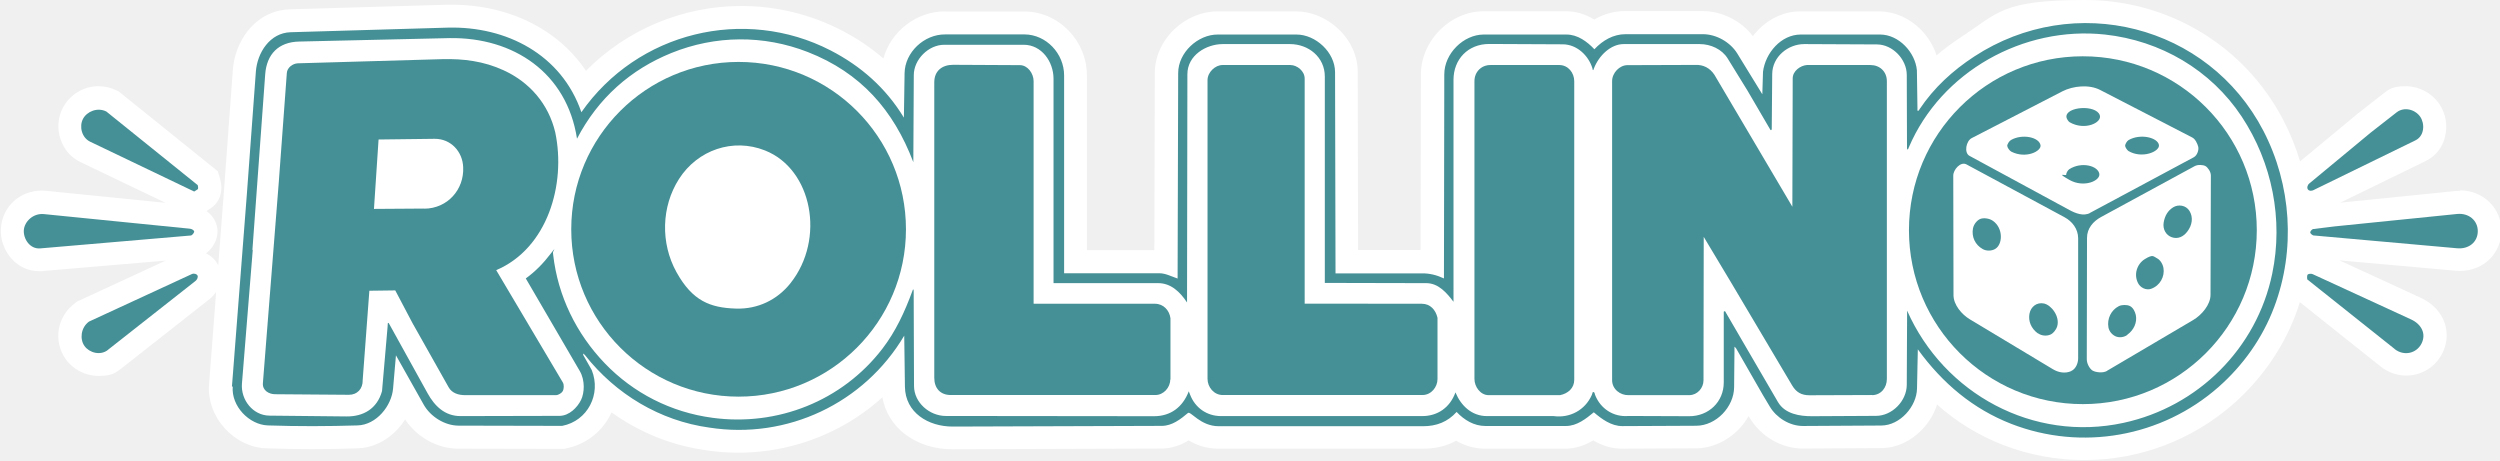
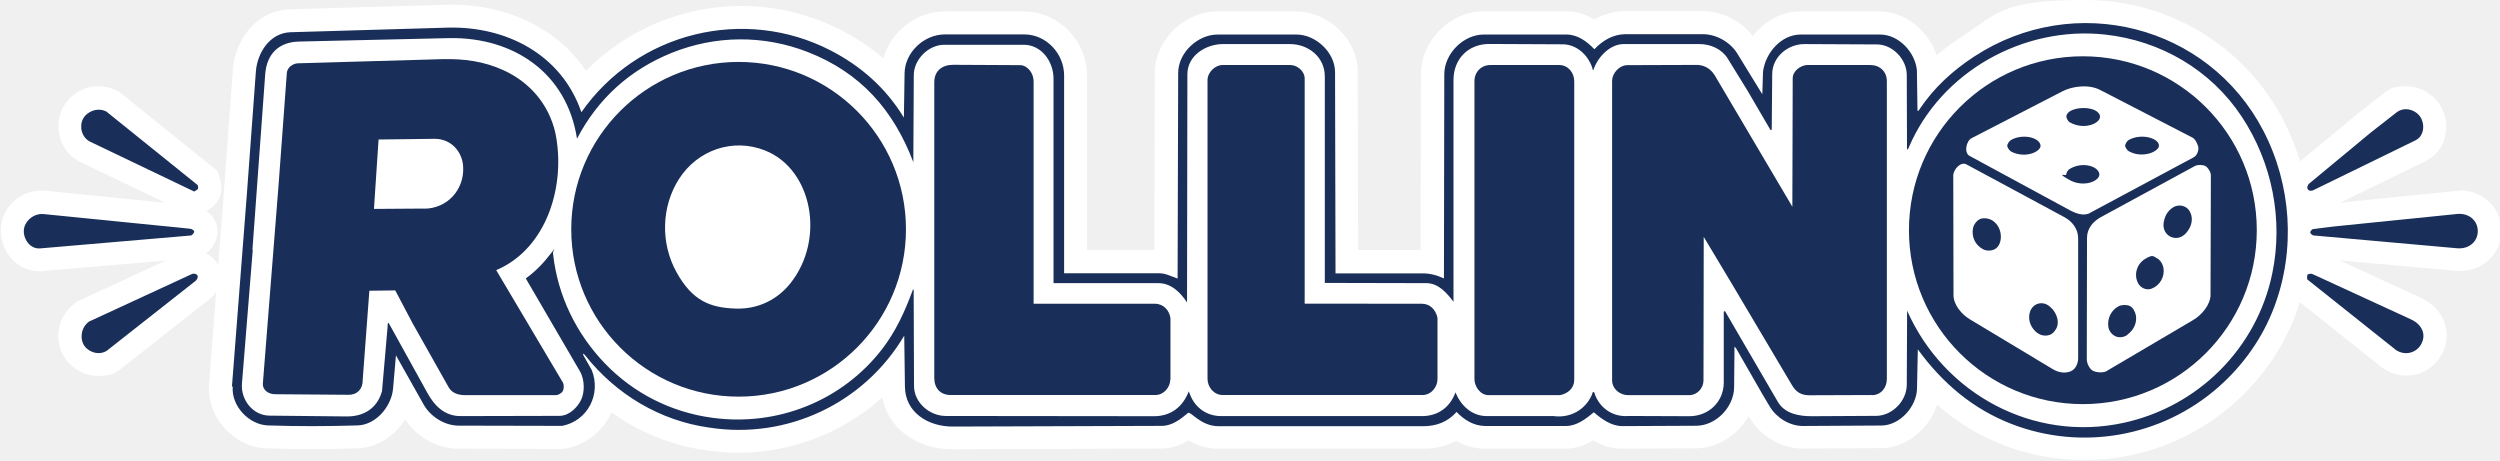
<svg xmlns="http://www.w3.org/2000/svg" id="Layer_1" version="1.1" viewBox="0 0 2172 400.2">
  <defs>
    <style>
      .st0 {
        fill: #fff;
      }

      .st1 {
-         fill: #459096;
+         fill: #192e59;
      }
    </style>
  </defs>
-   <path class="st0" d="M2136.9,165.8c-1.3,0-2.7,0-4,.2l-99.7,10.1,74.2-36.2c8.5-4.1,14.5-11.6,16.8-20.9,2.6-10,.6-20.9-5.3-29.2-6.5-9.2-17.5-14.9-28.7-14.9s-14.5,2.4-20.3,7l-22.4,17.5-.2.2-.2.2-48.8,40.4c-3.7-12.4-8.6-24.4-14.5-35.8C1950.3,40,1884.3,0,1811.6,0s-75.5,11.2-107.9,32.3c-7.6,5-14.7,10.2-21.2,15.8-2.7-8.3-7.5-16.2-13.9-22.6-10-10-22.7-15.5-35.7-15.6h-68.9c-13.5,0-26.4,5.7-36.5,16.1-1.6,1.7-3.2,3.5-4.6,5.4-10.2-13.4-26.9-21.8-43.9-21.8h-67.1c0,0,0,0,0,0h0c-9.4,0-18.5,2.5-26.8,7.4-7.8-4.8-15.9-7.2-24.4-7.2h-71.9c-28.8,0-54.2,25.5-54.3,54.6l-.3,152.8h-54.3c0,0-.3-154.8-.3-154.8,0-13.6-6.1-27.2-16.8-37.2-10.2-9.7-23.6-15.3-36.7-15.3h-68.4c-13.4,0-27,5.6-37.4,15.5-10.8,10.3-17,24.1-17,37.9l-.4,154h-58.6s0-151.9,0-151.9c0-14.4-5.6-28.1-15.7-38.6-10.4-10.8-24.1-16.8-38.7-16.8h-69c0-.1,0-.1,0-.1-25.1,0-47.1,17.8-53.4,40.9-11-9.5-23.3-17.8-36.9-24.7-26.6-13.7-56.5-20.9-86.5-20.9-51.1,0-99.7,20.6-135,56.3-9.7-14.4-22.4-26.6-37.6-36-22.6-14-49.9-21.4-78.9-21.4-1.4,0-2.8,0-4.2,0h0s0,0,0,0l-136.6,4c-14.2.4-27.1,7-36.4,18.6-7.5,9.4-12.2,21.5-13.1,34.1l-7.8,106.1-4.9,63.7c-.1-.3-.3-.6-.4-.9-2.3-4.2-5.9-7.5-10.2-9.6,2-1.5,3.8-3.3,5.4-5.5,4-5.6,5.5-12.1,4-18.3-1.3-5.2-4.5-9.8-9-12.9l.2-.2,3-1.9c6.7-4.2,12.4-13.4,8.4-26.6l-1.8-5.9-4.8-3.9-79.2-63.8-1.7-1.4-1.9-1c-5-2.5-10.5-3.8-16-3.8-13,0-24.9,7.2-31,18.8-4.3,8.2-5.1,18.1-2,27.2,2.9,8.9,9.1,16,17.3,19.9l73.9,35.4-103.6-10.4c-1.3-.1-2.6-.2-3.9-.2-9.1,0-17.7,3.2-24.2,9.1-6.7,6-10.7,14.4-11.3,23.6-.7,9.7,3,19.7,9.6,26.9,6.3,6.7,14.6,10.4,23.6,10.4s1.9,0,2.8-.1l107.2-9.1-75.1,34.7-1.8.8-1.6,1.2c-15.9,11.6-19.6,33-8.5,48.8,6.4,9.1,17.3,14.7,28.6,14.7s14.6-2.4,20.5-7l76-59.8c2.1-1.7,4.1-3.8,5.7-6.3l-6.2,80.8c-1,13.2,3.8,26.8,13.3,37.4,9.7,10.9,23,17.4,36.4,17.8,13.6.5,26.6.7,40,.7s25.6-.2,39.4-.7c13.1-.4,25.6-6.5,35.2-17.1,2.3-2.5,4.3-5.2,6.1-8,10,15.3,28,25.4,45.9,25.4l89.9.2h2s1.9-.4,1.9-.4c16.2-3.2,30-13.3,37.8-27.7.6-1.2,1.2-2.4,1.8-3.6,4.6,3.3,9.4,6.4,14.3,9.3,21,12.3,43.6,20.2,67.3,23.5,9.5,1.5,19.1,2.2,28.6,2.2,32.2,0,64.1-8.4,92.2-24.3,11.8-6.7,22.9-14.7,32.9-23.8,2.3,12.8,9.2,24,19.9,32.2,11,8.3,25.3,12.9,40.5,12.9h.3s181.7-.6,181.7-.6c9.4,0,17.4-3.3,23.7-7.1,6.2,3.7,14.7,7.2,25.5,7.2h177.8c10.9.1,20.6-2.2,29.1-6.9,7.9,4.6,16.3,6.9,25,6.9h70c9.5,0,17.5-3.3,24.1-7.2,6.6,3.9,15,7.2,24.7,7.2h.2s0,0,0,0l64.2-.3c13.5,0,27.1-6,37.2-16.4,3.4-3.5,6.3-7.4,8.7-11.6l1.1,1.8c9.7,16,27.6,26.4,45.7,26.4h.3s68.1-.4,68.1-.4c13.1,0,26.2-6.1,36-16.6,5.8-6.2,10.1-13.5,12.5-21.2,17.2,15.2,36.3,26.9,57.2,35,22.7,8.8,46.5,13.2,70.8,13.2,47.8,0,93.9-17.4,129.7-49,24.1-21.3,42.7-48,53.8-77.3,1.3-3.6,2.6-7.2,3.7-10.9l70.2,55.9h.1c0,0,.1.2.1.2,6.5,5,14.2,7.7,22.1,7.7,13,0,24.9-7.2,31-18.8,4.5-8.5,5.3-18,2.4-26.7-3.2-9.5-10.6-17.3-20.7-22l-70.8-32.6,100.9,9c1.2.1,2.5.2,3.7.2,10.1,0,19.4-3.7,26.2-10.5,6.4-6.5,9.9-15.2,9.9-24.6-.1-19.6-15.9-34.9-35.9-34.9Z" />
+   <path class="st0" d="M2136.9,165.8c-1.3,0-2.7,0-4,.2l-99.7,10.1,74.2-36.2c8.5-4.1,14.5-11.6,16.8-20.9,2.6-10,.6-20.9-5.3-29.2-6.5-9.2-17.5-14.9-28.7-14.9s-14.5,2.4-20.3,7l-22.4,17.5-.2.2-.2.2-48.8,40.4c-3.7-12.4-8.6-24.4-14.5-35.8C1950.3,40,1884.3,0,1811.6,0s-75.5,11.2-107.9,32.3c-7.6,5-14.7,10.2-21.2,15.8-2.7-8.3-7.5-16.2-13.9-22.6-10-10-22.7-15.5-35.7-15.6h-68.9c-13.5,0-26.4,5.7-36.5,16.1-1.6,1.7-3.2,3.5-4.6,5.4-10.2-13.4-26.9-21.8-43.9-21.8h-67.1c-9.4,0-18.5,2.5-26.8,7.4-7.8-4.8-15.9-7.2-24.4-7.2h-71.9c-28.8,0-54.2,25.5-54.3,54.6l-.3,152.8h-54.3l-.3-154.8c0-13.6-6.1-27.2-16.8-37.2-10.2-9.7-23.6-15.3-36.7-15.3h-68.4c-13.4,0-27,5.6-37.4,15.5-10.8,10.3-17,24.1-17,37.9l-.4,154h-58.6V65.4c0-14.4-5.6-28.1-15.7-38.6-10.4-10.8-24.1-16.8-38.7-16.8h-69v-.1c-25.1,0-47.1,17.8-53.4,40.9-11-9.5-23.3-17.8-36.9-24.7-26.6-13.7-56.5-20.9-86.5-20.9-51.1,0-99.7,20.6-135,56.3-9.7-14.4-22.4-26.6-37.6-36-22.6-14-49.9-21.4-78.9-21.4h-4.2l-136.6,4c-14.2.4-27.1,7-36.4,18.6-7.5,9.4-12.2,21.5-13.1,34.1l-7.8,106.1-4.9,63.7c-.1-.3-.3-.6-.4-.9-2.3-4.2-5.9-7.5-10.2-9.6,2-1.5,3.8-3.3,5.4-5.5,4-5.6,5.5-12.1,4-18.3-1.3-5.2-4.5-9.8-9-12.9l.2-.2,3-1.9c6.7-4.2,12.4-13.4,8.4-26.6l-1.8-5.9-4.8-3.9-79.2-63.8-1.7-1.4-1.9-1c-5-2.5-10.5-3.8-16-3.8-13,0-24.9,7.2-31,18.8-4.3,8.2-5.1,18.1-2,27.2,2.9,8.9,9.1,16,17.3,19.9l73.9,35.4-103.6-10.4c-1.3-.1-2.6-.2-3.9-.2-9.1,0-17.7,3.2-24.2,9.1-6.7,6-10.7,14.4-11.3,23.6-.7,9.7,3,19.7,9.6,26.9,6.3,6.7,14.6,10.4,23.6,10.4s1.9,0,2.8-.1l107.2-9.1-75.1,34.7-1.8.8-1.6,1.2c-15.9,11.6-19.6,33-8.5,48.8,6.4,9.1,17.3,14.7,28.6,14.7s14.6-2.4,20.5-7l76-59.8c2.1-1.7,4.1-3.8,5.7-6.3l-6.2,80.8c-1,13.2,3.8,26.8,13.3,37.4,9.7,10.9,23,17.4,36.4,17.8,13.6.5,26.6.7,40,.7s25.6-.2,39.4-.7c13.1-.4,25.6-6.5,35.2-17.1,2.3-2.5,4.3-5.2,6.1-8,10,15.3,28,25.4,45.9,25.4l89.9.2h2l1.9-.4c16.2-3.2,30-13.3,37.8-27.7.6-1.2,1.2-2.4,1.8-3.6,4.6,3.3,9.4,6.4,14.3,9.3,21,12.3,43.6,20.2,67.3,23.5,9.5,1.5,19.1,2.2,28.6,2.2,32.2,0,64.1-8.4,92.2-24.3,11.8-6.7,22.9-14.7,32.9-23.8,2.3,12.8,9.2,24,19.9,32.2,11,8.3,25.3,12.9,40.5,12.9h.3l181.7-.6c9.4,0,17.4-3.3,23.7-7.1,6.2,3.7,14.7,7.2,25.5,7.2h177.8c10.9.1,20.6-2.2,29.1-6.9,7.9,4.6,16.3,6.9,25,6.9h70c9.5,0,17.5-3.3,24.1-7.2,6.6,3.9,15,7.2,24.7,7.2h.2l64.2-.3c13.5,0,27.1-6,37.2-16.4,3.4-3.5,6.3-7.4,8.7-11.6l1.1,1.8c9.7,16,27.6,26.4,45.7,26.4h.3l68.1-.4c13.1,0,26.2-6.1,36-16.6,5.8-6.2,10.1-13.5,12.5-21.2,17.2,15.2,36.3,26.9,57.2,35,22.7,8.8,46.5,13.2,70.8,13.2,47.8,0,93.9-17.4,129.7-49,24.1-21.3,42.7-48,53.8-77.3,1.3-3.6,2.6-7.2,3.7-10.9l70.2,55.9h.1l.1.2c6.5,5,14.2,7.7,22.1,7.7,13,0,24.9-7.2,31-18.8,4.5-8.5,5.3-18,2.4-26.7-3.2-9.5-10.6-17.3-20.7-22l-70.8-32.6,100.9,9c1.2.1,2.5.2,3.7.2,10.1,0,19.4-3.7,26.2-10.5,6.4-6.5,9.9-15.2,9.9-24.6-.1-19.6-15.9-34.9-35.9-34.9l-.4.4Z" />
  <g>
    <path class="st1" d="M165,198.7c1.8.2,3.5,1.4,3.7,2.3s-1.6,3.5-2.9,3.6l-130.8,11.2c-9.1.8-14.8-8.4-14.3-15.8s8-14.9,17.4-14l126.9,12.7Z" />
-     <path class="st1" d="M171.7,160.6c.3,1,.8,3.4,0,3.9l-3,1.9-90.4-43.3c-7.4-3.6-9.6-13.3-6.2-19.8s12.6-10.3,20.3-6.4l79.2,63.8Z" />
-     <path class="st1" d="M93.8,304c-6.6,5.2-16.2,2.5-20.4-3.4s-3.3-15.9,3.9-21.2l89.4-41.3c1.7-.8,4.2-.2,4.9,1.3s-.4,3.7-1.9,4.8l-76,59.8Z" />
+     <path class="st1" d="M171.7,160.6c.3,1,.8,3.4,0,3.9l-3,1.9-90.4-43.3c-7.4-3.6-9.6-13.3-6.2-19.8s12.6-10.3,20.3-6.4l79.2,63.8.1-.1Z" />
+     <path class="st1" d="M93.8,304c-6.6,5.2-16.2,2.5-20.4-3.4s-3.3-15.9,3.9-21.2l89.4-41.3c1.7-.8,4.2-.2,4.9,1.3s-.4,3.7-1.9,4.8l-76,59.8h.1Z" />
    <g>
-       <path class="st1" d="M1016.7,329.8c0,6.9-5.8,13.4-12.9,13.4h-177.7c-9.2,0-14.4-5.9-14.4-15v-166.8s0-89.9,0-89.9c0-10.1,7-15.2,16.4-15.2l58,.3c6.7,0,11.9,7.1,11.9,14v193.3s105.4,0,105.4,0c7.5,0,12.6,5.8,13.5,12.6v53.3Z" />
+       <path class="st1" d="M1016.7,329.8c0,6.9-5.8,13.4-12.9,13.4h-177.7c-9.2,0-14.4-5.9-14.4-15V71.5c0-10.1,7-15.2,16.4-15.2l58,.3c6.7,0,11.9,7.1,11.9,14v193.3h105.4c7.5,0,12.6,5.8,13.5,12.6v53.3h-.2Z" />
      <g>
-         <path class="st1" d="M359,281.9l-15.6-29.6-22.5.3-5.8,77.7c.2,7.4-4.7,12.8-12.1,12.7l-64-.5c-5.1,0-11.1-3.1-10.6-9.6l13.8-174.5,7-95c.3-4.7,5.2-8.3,9.7-8.4l125.1-3.6c18.9-.5,36.4,1.8,53.4,9.6,22.8,10.4,39.2,29.4,45,54,9.5,45-6.7,100.8-51.3,119.7l57.9,97.6c1.2,2,.9,5.7,0,7.4s-3.8,3.6-6,3.6h-79c-5.4,0-11.3-1.6-14.2-6.8l-30.7-54.5ZM368.6,181.3c20.1-.1,34.8-16.6,33.8-36.1-.5-13.5-10.7-24.7-24.8-24.6l-48.7.6-4,60.3,43.7-.3Z" />
-         <path class="st1" d="M787.1,199.2c0,80.3-65.1,145.4-145.4,145.4s-145.4-65.1-145.4-145.4,65.1-145.4,145.4-145.4,145.4,65.1,145.4,145.4ZM639.5,268.1c19,.6,35.9-7.7,47.3-22.1,30.4-38.3,19-99-22.2-115.3-27.8-11-58.5-.5-74.7,24.8-15.4,24.1-16.1,55.8-2.2,80.9s29.3,31,51.7,31.7Z" />
+         <path class="st1" d="M359,281.9l-15.6-29.6-22.5.3-5.8,77.7c.2,7.4-4.7,12.8-12.1,12.7l-64-.5c-5.1,0-11.1-3.1-10.6-9.6l13.8-174.5,7-95c.3-4.7,5.2-8.3,9.7-8.4l125.1-3.6c18.9-.5,36.4,1.8,53.4,9.6,22.8,10.4,39.2,29.4,45,54,9.5,45-6.7,100.8-51.3,119.7l57.9,97.6c1.2,2,.9,5.7,0,7.4s-3.8,3.6-6,3.6h-79c-5.4,0-11.3-1.6-14.2-6.8l-30.7-54.5-.1-.1ZM368.6,181.3c20.1-.1,34.8-16.6,33.8-36.1-.5-13.5-10.7-24.7-24.8-24.6l-48.7.6-4,60.3,43.7-.3v.1Z" />
+         <path class="st1" d="M787.1,199.2c0,80.3-65.1,145.4-145.4,145.4s-145.4-65.1-145.4-145.4,65.1-145.4,145.4-145.4,145.4,65.1,145.4,145.4h0ZM639.5,268.1c19,.6,35.9-7.7,47.3-22.1,30.4-38.3,19-99-22.2-115.3-27.8-11-58.5-.5-74.7,24.8-15.4,24.1-16.1,55.8-2.2,80.9,13.9,25.1,29.3,31,51.7,31.7h.1Z" />
      </g>
    </g>
    <g>
-       <path class="st1" d="M201.5,335.9l13-167.5,7.8-106.2c1.2-16.4,12.2-33.7,30.2-34.2l136.6-4c50.8-1.3,98.8,23.3,116,73.5,48.8-69.8,141.6-92.2,216.5-53.7,26.4,13.6,48,32.6,63.7,58.4l.6-38.7c.3-18,16.9-33.7,35.2-33.6h69c18.9.1,34.4,16.7,34.4,35.6v171.9s82.7,0,82.7,0c5.2,0,10,2.5,15.9,4.6l.5-178.5c0-18,17.3-33.6,34.4-33.5h68.4c16.5,0,33.4,15.3,33.5,32.6l.4,174.9h74.9c6.8-.1,12.8,1.4,19.3,4.4l.3-177.3c0-18.1,16.7-34.6,34.3-34.6h71.9c9.6,0,17.9,6.1,24.2,12.8,7.2-7.7,16.4-13.1,27.1-13.1h67.1c11.8,0,23.8,6.9,29.9,16.7l21.8,35.5.6-19.6c2.1-16.3,15.7-32.3,32.8-32.3h68.9c16.3,0,30.6,15.5,32,31.1l.5,33.8c-.4,2.1,1.2,1.6,1.8,0,12.7-18.9,28.7-33.5,47.5-45.8,86.9-56.8,203.3-27.7,251.2,64.5,24.4,47,28.2,103.4,9.4,153.2-10.1,26.9-27,50.6-48.3,69.4-49.4,43.5-118.9,55.8-180,32.1-33.2-12.9-59.9-35.3-81.3-64.8l-.7,34.1c-.3,15.5-14.7,32-31,32.1l-68.1.4c-11.6,0-23-7.2-28.7-16.7l-6.1-10.2-23.3-40.6c-.2-.3-1.4-1.6-1.4-1.3v3s-.3,32.2-.3,32.2c-.2,17-15.5,33.3-32.9,33.4l-64.2.3c-9.7,0-18-6.2-24.8-12-6.8,5.6-14.7,11.9-24.2,11.9h-70c-9.8,0-18.3-5.1-25-12.2-7.8,8.7-17.6,12.4-29.1,12.4h-177.8c-15.7-.1-24.2-13.4-26.5-11.5-6.4,5.4-13.8,11.2-22.8,11.2l-181.7.6c-21,0-41.1-12-41.4-34.6l-.6-44.4c-34.8,58.8-101.7,90.4-169.3,79.9-42.9-5.9-81.3-29-108-62.9l-1.4-1.4c-.2-.2-.3,1.2-.1,1.4l.8,1.4,6.5,11.5c8.4,20.9-3.5,44.2-25.7,48.5l-89.9-.2c-12.2,0-24.5-7.9-30.3-18.1l-24.2-43-2.5,28.9c-1.3,15.1-14.5,31.5-30.8,32-26.6.8-51.4.9-78.1,0-16-.6-31.8-16.6-30.4-33.8ZM219.6,217.1l-9.4,116.2c-1.1,14.1,9.5,27.6,23.8,27.8l66.9.7c14.9.2,26.8-6.8,31-22l4.8-55.5.2-3.3c0-.4.6-.6.8-.3l1.1,1.9,32.7,59.1c6.1,11,14.9,19.8,28.6,19.8l85.9-.2c8.8,0,15.8-7.7,18.8-13.8s3.6-17-1-25l-47-80.6c8.1-5.8,15.4-13.3,21.4-21.2s2.2-2.1,2.2-1.5l.2,2.2c4.1,35.8,20.1,68.5,44.9,94.3s57.4,42.5,93.6,47.3c56.5,7.6,112.7-14.7,147.5-60,11.6-15.1,19.4-32,26.1-50.2.5-2,1.2-1.7,1.1.3l.3,82.2c0,14.4,13.4,26.1,27.7,26.1l180.8.2c14.4,0,24.9-7.8,30.2-21.6l1.2,3c4.3,11.1,14.3,18.5,26.9,18.5h174.7c13.5,0,24.2-7.5,28.9-20.6,4.7,11.5,14.2,20.6,27.3,20.6h58c14.1,1.9,27.3-5.2,33.1-18.2l.9-2.6c.2-.5,1.3.2,1.5.6l.5,1.8c4.7,12,16,19.4,29,18.3l52.9.2c16.8,0,29.9-12.5,29.9-29.3v-59s0-2.4,0-2.4c0-.4,1.1-.7,1.3-.3l1,1.8,44.8,76.9c6.1,10.4,19,12.4,29.9,12.3l55.3-.3c13.9,0,26.6-12.8,26.7-26.9l.3-64.5c32.1,72.4,109.7,114.4,187.9,97.5,64.8-14,115.8-64.6,129.3-129.6,9.8-47,0-96.4-26.5-136.5-26.9-40.6-70.4-66-118.9-71.3-70.6-7.6-142.2,32.1-170.3,98-.6,1.9-1.4,2.8-1.6.8l-.2-63.7c0-13.5-12.2-26.4-25.8-26.5l-63.2-.3c-14.3,0-27.8,11.1-27.9,26l-.4,47.1c.2,1.3-.6,2.3-1.3,1.2l-19.8-33.9-17.2-27.9c-5-8.1-14.8-12.5-24.3-12.5h-66.1c-11,0-21.5,9.8-25.9,21.4-.4,1.7-1,1.8-1.2-.4-3.5-11.2-13.6-20.8-25.9-20.8l-63.8-.3c-18.3,0-31,13.2-31,31.2v192.8c-5.6-7.4-12.9-16.2-23.6-16.2l-88.2-.2V66.5c0-17-14.3-28.2-30.3-28.2h-58.3c-14.4,0-30.8,9.7-30.8,26.2l-.3,198.3c-6.1-9.3-14.1-16.8-25-16.8h-91c0-.1,0-177.6,0-177.6,0-14.8-10.3-29.5-25.9-29.5h-68.9c-13.7-.1-26.6,12.7-26.6,26.4l-.4,75.6c-17.3-45.5-45.9-77.8-91.7-95.7-38.5-15-80.3-14.6-118.4.8-35.6,14.4-63.7,39.2-82.1,74.5-8.8-57.2-55-88.2-110.7-87.4l-130.7,3c-17.8.4-28.2,10.8-29.5,28.5l-11.1,152.5Z" />
-       <path class="st1" d="M1248.9,276.1v53.3c0,6.8-5.4,13.8-13.1,13.8h-173.5c-7.6,0-13.2-6.8-13.2-14.1V69.6c0-6.9,6.8-13.1,12.9-13.1h59.1c5.8,0,12.4,5.2,12.4,11.8v195.5c.1,0,101.8.1,101.8.1,7.3,0,12,5.3,13.6,12.2Z" />
+       <path class="st1" d="M201.5,335.9l13-167.5,7.8-106.2c1.2-16.4,12.2-33.7,30.2-34.2l136.6-4c50.8-1.3,98.8,23.3,116,73.5,48.8-69.8,141.6-92.2,216.5-53.7,26.4,13.6,48,32.6,63.7,58.4l.6-38.7c.3-18,16.9-33.7,35.2-33.6h69c18.9.1,34.4,16.7,34.4,35.6v171.9h82.7c5.2,0,10,2.5,15.9,4.6l.5-178.5c0-18,17.3-33.6,34.4-33.5h68.4c16.5,0,33.4,15.3,33.5,32.6l.4,174.9h74.9c6.8-.1,12.8,1.4,19.3,4.4l.3-177.3c0-18.1,16.7-34.6,34.3-34.6h71.9c9.6,0,17.9,6.1,24.2,12.8,7.2-7.7,16.4-13.1,27.1-13.1h67.1c11.8,0,23.8,6.9,29.9,16.7l21.8,35.5.6-19.6c2.1-16.3,15.7-32.3,32.8-32.3h68.9c16.3,0,30.6,15.5,32,31.1l.5,33.8c-.4,2.1,1.2,1.6,1.8,0,12.7-18.9,28.7-33.5,47.5-45.8,86.9-56.8,203.3-27.7,251.2,64.5,24.4,47,28.2,103.4,9.4,153.2-10.1,26.9-27,50.6-48.3,69.4-49.4,43.5-118.9,55.8-180,32.1-33.2-12.9-59.9-35.3-81.3-64.8l-.7,34.1c-.3,15.5-14.7,32-31,32.1l-68.1.4c-11.6,0-23-7.2-28.7-16.7l-6.1-10.2-23.3-40.6c-.2-.3-1.4-1.6-1.4-1.3v3l-.3,32.2c-.2,17-15.5,33.3-32.9,33.4l-64.2.3c-9.7,0-18-6.2-24.8-12-6.8,5.6-14.7,11.9-24.2,11.9h-70c-9.8,0-18.3-5.1-25-12.2-7.8,8.7-17.6,12.4-29.1,12.4h-177.8c-15.7-.1-24.2-13.4-26.5-11.5-6.4,5.4-13.8,11.2-22.8,11.2l-181.7.6c-21,0-41.1-12-41.4-34.6l-.6-44.4c-34.8,58.8-101.7,90.4-169.3,79.9-42.9-5.9-81.3-29-108-62.9l-1.4-1.4c-.2-.2-.3,1.2-.1,1.4l.8,1.4,6.5,11.5c8.4,20.9-3.5,44.2-25.7,48.5l-89.9-.2c-12.2,0-24.5-7.9-30.3-18.1l-24.2-43-2.5,28.9c-1.3,15.1-14.5,31.5-30.8,32-26.6.8-51.4.9-78.1,0-16-.6-31.8-16.6-30.4-33.8l-.7.1ZM219.6,217.1l-9.4,116.2c-1.1,14.1,9.5,27.6,23.8,27.8l66.9.7c14.9.2,26.8-6.8,31-22l4.8-55.5.2-3.3c0-.4.6-.6.8-.3l1.1,1.9,32.7,59.1c6.1,11,14.9,19.8,28.6,19.8l85.9-.2c8.8,0,15.8-7.7,18.8-13.8s3.6-17-1-25l-47-80.6c8.1-5.8,15.4-13.3,21.4-21.2s2.2-2.1,2.2-1.5l.2,2.2c4.1,35.8,20.1,68.5,44.9,94.3,24.8,25.8,57.4,42.5,93.6,47.3,56.5,7.6,112.7-14.7,147.5-60,11.6-15.1,19.4-32,26.1-50.2.5-2,1.2-1.7,1.1.3l.3,82.2c0,14.4,13.4,26.1,27.7,26.1l180.8.2c14.4,0,24.9-7.8,30.2-21.6l1.2,3c4.3,11.1,14.3,18.5,26.9,18.5h174.7c13.5,0,24.2-7.5,28.9-20.6,4.7,11.5,14.2,20.6,27.3,20.6h58c14.1,1.9,27.3-5.2,33.1-18.2l.9-2.6c.2-.5,1.3.2,1.5.6l.5,1.8c4.7,12,16,19.4,29,18.3l52.9.2c16.8,0,29.9-12.5,29.9-29.3v-61.4c0-.4,1.1-.7,1.3-.3l1,1.8,44.8,76.9c6.1,10.4,19,12.4,29.9,12.3l55.3-.3c13.9,0,26.6-12.8,26.7-26.9l.3-64.5c32.1,72.4,109.7,114.4,187.9,97.5,64.8-14,115.8-64.6,129.3-129.6,9.8-47,0-96.4-26.5-136.5-26.9-40.6-70.4-66-118.9-71.3-70.6-7.6-142.2,32.1-170.3,98-.6,1.9-1.4,2.8-1.6.8l-.2-63.7c0-13.5-12.2-26.4-25.8-26.5l-63.2-.3c-14.3,0-27.8,11.1-27.9,26l-.4,47.1c.2,1.3-.6,2.3-1.3,1.2l-19.8-33.9-17.2-27.9c-5-8.1-14.8-12.5-24.3-12.5h-66.1c-11,0-21.5,9.8-25.9,21.4-.4,1.7-1,1.8-1.2-.4-3.5-11.2-13.6-20.8-25.9-20.8l-63.8-.3c-18.3,0-31,13.2-31,31.2v192.8c-5.6-7.4-12.9-16.2-23.6-16.2l-88.2-.2V66.5c0-17-14.3-28.2-30.3-28.2h-58.3c-14.4,0-30.8,9.7-30.8,26.2l-.3,198.3c-6.1-9.3-14.1-16.8-25-16.8h-91V68.4c0-14.8-10.3-29.5-25.9-29.5h-68.9c-13.7-.1-26.6,12.7-26.6,26.4l-.4,75.6c-17.3-45.5-45.9-77.8-91.7-95.7-38.5-15-80.3-14.6-118.4.8-35.6,14.4-63.7,39.2-82.1,74.5-8.8-57.2-55-88.2-110.7-87.4l-130.7,3c-17.8.4-28.2,10.8-29.5,28.5l-11.1,152.5h.3Z" />
+       <path class="st1" d="M1248.9,276.1v53.3c0,6.8-5.4,13.8-13.1,13.8h-173.5c-7.6,0-13.2-6.8-13.2-14.1V69.6c0-6.9,6.8-13.1,12.9-13.1h59.1c5.8,0,12.4,5.2,12.4,11.8v195.5c.1,0,101.8.1,101.8.1,7.3,0,12,5.3,13.6,12.2h0Z" />
      <g>
-         <path class="st1" d="M1626.5,343.2l-54.5.2c-6.9,0-11.4-2.6-14.9-8.4l-53.1-89.5-23.8-39.7-.2,124.6c0,6.8-5.4,12.8-12.2,12.9h-53c-7,.2-14.2-5.1-14.2-13V70.5c0-7.2,6.5-13.9,13.3-13.9l59-.2c7-.3,12.7,2.7,16.6,8.6l67.7,114.6.3-111.5c0-6.5,6.8-11.2,12.3-11.6h55.2c8,0,14.3,5.5,14.3,14.1v258.7c0,7.3-4.9,13.9-12.8,14Z" />
+         <path class="st1" d="M1626.5,343.2l-54.5.2c-6.9,0-11.4-2.6-14.9-8.4l-53.1-89.5-23.8-39.7-.2,124.6c0,6.8-5.4,12.8-12.2,12.9h-53c-7,.2-14.2-5.1-14.2-13V70.5c0-7.2,6.5-13.9,13.3-13.9l59-.2c7-.3,12.7,2.7,16.6,8.6l67.7,114.6.3-111.5c0-6.5,6.8-11.2,12.3-11.6h55.2c8,0,14.3,5.5,14.3,14.1v258.7c0,7.3-4.9,13.9-12.8,14v-.1Z" />
        <path class="st1" d="M1355.4,343.3h-62.4c-6.9-.2-12-7.3-12-14.1V70.5c0-8.2,6.2-14.1,14-14h59.9c7.5.1,12.8,6.7,12.8,14.1v259.4c0,7.2-5.4,11.9-12.3,13.3Z" />
      </g>
      <g>
-         <path class="st1" d="M2010.5,204.7c-1.5-.1-3.4-1.9-3.4-2.8s1.5-2.7,2.5-2.9l18.7-2.3,106.5-10.8c10-1,17.9,5.6,17.9,14.9,0,9.6-7.9,15.8-17.9,14.9l-124.4-11.1Z" />
-         <path class="st1" d="M2010.4,165c-2.2,1.1-4.1,1-5.2-.3s-.6-3.8,1-5.2l53.6-44.4,22.4-17.5c6.6-5.1,16-2.5,20.4,3.7,4.2,6,3.9,16.7-4,20.6l-88.1,43Z" />
-         <path class="st1" d="M2080.5,303.2l-75.9-60.4c-.3-1.2-.3-3.3.2-4.1s3.2-1.2,4.5-.5l85.4,39.3c8.8,4,13.6,12.4,9,21.2-4.3,8.2-14.9,11-23.2,4.6Z" />
-         <path class="st1" d="M1960.7,200c0,83.4-67.6,151.1-151.1,151.1s-151.1-67.6-151.1-151.1,67.6-151.1,151.1-151.1,151.1,67.6,151.1,151.1ZM1815.7,185l90.3-48.4c3.1-1.7,4.5-6.6,3.8-9.2s-2.5-6.6-5.1-7.9l-80.2-41.4c-9.5-4.9-23.4-3.5-32.6,1.2l-78.9,40.7c-4.9,2.5-6.8,12.8-1.9,15.4l86.9,47.1c5.2,2.8,12.1,5.6,17.9,2.5ZM1799.5,322.3c3.9-1.7,6-6.7,6-11v-104.2c0-8.2-5.1-14.7-11.9-18.4l-85.2-45.9c-5-2.7-11.4,4.6-11.4,9.7l.2,103.9c0,8.4,7.1,16.7,14,20.9l72.4,43.5c4.7,2.8,10.5,4,15.9,1.6ZM1830.5,322.2l75-44.2c7.3-4.3,15-13.3,15-21.8l.3-103.7c0-3.3-2.6-7-4.7-8.2s-6.7-1.4-9.3,0l-81.5,44.3c-6.7,3.7-12.1,9.8-12.1,18l-.2,105.5c0,4.1,2.7,8.5,5.1,9.9s8.7,2.4,12.4.3Z" />
-         <path class="st1" d="M1770.4,289.6c-5.7-4.2-8.4-10.6-7.2-17,1.1-6.1,6.4-10.3,12.7-8.9s13.9,11.2,11.4,19.8c-1,3.2-3.5,6.1-5.7,7.1-3.4,1.6-8,1.2-11.1-1.1Z" />
+         <path class="st1" d="M2010.5,204.7c-1.5-.1-3.4-1.9-3.4-2.8s1.5-2.7,2.5-2.9l18.7-2.3,106.5-10.8c10-1,17.9,5.6,17.9,14.9s-7.9,15.8-17.9,14.9l-124.4-11.1.1.1Z" />
+         <path class="st1" d="M2010.4,165c-2.2,1.1-4.1,1-5.2-.3s-.6-3.8,1-5.2l53.6-44.4,22.4-17.5c6.6-5.1,16-2.5,20.4,3.7,4.2,6,3.9,16.7-4,20.6l-88.1,43-.1.1Z" />
+         <path class="st1" d="M2080.5,303.2l-75.9-60.4c-.3-1.2-.3-3.3.2-4.1s3.2-1.2,4.5-.5l85.4,39.3c8.8,4,13.6,12.4,9,21.2-4.3,8.2-14.9,11-23.2,4.6v-.1Z" />
+         <path class="st1" d="M1960.7,200c0,83.4-67.6,151.1-151.1,151.1s-151.1-67.6-151.1-151.1,67.6-151.1,151.1-151.1,151.1,67.6,151.1,151.1ZM1815.7,185l90.3-48.4c3.1-1.7,4.5-6.6,3.8-9.2s-2.5-6.6-5.1-7.9l-80.2-41.4c-9.5-4.9-23.4-3.5-32.6,1.2l-78.9,40.7c-4.9,2.5-6.8,12.8-1.9,15.4l86.9,47.1c5.2,2.8,12.1,5.6,17.9,2.5h-.2ZM1799.5,322.3c3.9-1.7,6-6.7,6-11v-104.2c0-8.2-5.1-14.7-11.9-18.4l-85.2-45.9c-5-2.7-11.4,4.6-11.4,9.7l.2,103.9c0,8.4,7.1,16.7,14,20.9l72.4,43.5c4.7,2.8,10.5,4,15.9,1.6v-.1ZM1830.5,322.2l75-44.2c7.3-4.3,15-13.3,15-21.8l.3-103.7c0-3.3-2.6-7-4.7-8.2s-6.7-1.4-9.3,0l-81.5,44.3c-6.7,3.7-12.1,9.8-12.1,18l-.2,105.5c0,4.1,2.7,8.5,5.1,9.9s8.7,2.4,12.4.3v-.1Z" />
+         <path class="st1" d="M1770.4,289.6c-5.7-4.2-8.4-10.6-7.2-17,1.1-6.1,6.4-10.3,12.7-8.9s13.9,11.2,11.4,19.8c-1,3.2-3.5,6.1-5.7,7.1-3.4,1.6-8,1.2-11.1-1.1l-.1.1Z" />
        <path class="st1" d="M1722.6,216.4c-6.7-3.7-9.8-10.8-8.5-17.9.7-3.7,3.6-7.2,6.4-8.3s7.8-.6,11,1.7c9.1,6.4,8.6,20.7,1.7,24.5-3,1.7-7.5,1.8-10.6,0Z" />
-         <path class="st1" d="M1900.4,201.1c-3.6,4.8-8.5,6.8-13.6,5-4.9-1.7-8-6.9-7-12.8s3.6-10.2,8.1-13.1,11.2-2,14.3,3c3.5,5.7,2.3,12.5-1.8,17.9Z" />
-         <path class="st1" d="M1848.2,291c-3.1,2.2-7.3,2.6-10.4,1.1s-5.4-4.4-6-7.7c-1.3-7.4,2.3-15,9-18.4,2.5-1.3,7.1-1.4,9.7-.1s4.4,4.6,5.1,7.8c1.3,6.4-1.7,13.1-7.4,17.1Z" />
-         <path class="st1" d="M1869,250.9c-4.6,1.6-9.6-1.1-11.5-5-3.8-7.4-1-16.6,6.1-20.9s7.2-2.2,10.6-.5c2.4,1.2,4.8,4.7,5.4,8.3,1.3,7.5-3,15.4-10.7,18.1Z" />
-         <path class="st1" d="M1823.9,151c1,6.1-13.5,12.4-26,5.3s-2.7-3.2-2.8-4.5,1.4-4,2.7-4.8c10.6-6.8,24.9-3,26.1,4Z" />
+         <path class="st1" d="M1900.4,201.1c-3.6,4.8-8.5,6.8-13.6,5-4.9-1.7-8-6.9-7-12.8s3.6-10.2,8.1-13.1,11.2-2,14.3,3c3.5,5.7,2.3,12.5-1.8,17.9h0Z" />
+         <path class="st1" d="M1848.2,291c-3.1,2.2-7.3,2.6-10.4,1.1s-5.4-4.4-6-7.7c-1.3-7.4,2.3-15,9-18.4,2.5-1.3,7.1-1.4,9.7-.1s4.4,4.6,5.1,7.8c1.3,6.4-1.7,13.1-7.4,17.1v.2Z" />
+         <path class="st1" d="M1869,250.9c-4.6,1.6-9.6-1.1-11.5-5-3.8-7.4-1-16.6,6.1-20.9s7.2-2.2,10.6-.5c2.4,1.2,4.8,4.7,5.4,8.3,1.3,7.5-3,15.4-10.7,18.1h.1Z" />
+         <path class="st1" d="M1823.9,151c1,6.1-13.5,12.4-26,5.3s-2.7-3.2-2.8-4.5,1.4-4,2.7-4.8c10.6-6.8,24.9-3,26.1,4h0Z" />
        <path class="st1" d="M1875.7,126c.8,5.7-14.7,12.2-26.5,5.2-1.1-.7-2.8-3.2-2.9-4.5s1.6-4.2,3-5c10.2-5.9,25.4-2.2,26.4,4.3Z" />
        <path class="st1" d="M1824.3,100.1c2.2,6.4-13,13.7-26.2,6.1-1.1-.6-2.7-3.2-2.8-4.5-.7-9.2,25.8-11,29-1.6Z" />
        <path class="st1" d="M1772.8,126.1c1,5.2-12.6,12.1-25.3,5.7-1.6-.8-3.5-3.5-3.6-5s1.7-4.3,3.3-5.2c9.7-5.5,24.3-2.5,25.6,4.5Z" />
      </g>
    </g>
  </g>
</svg>
